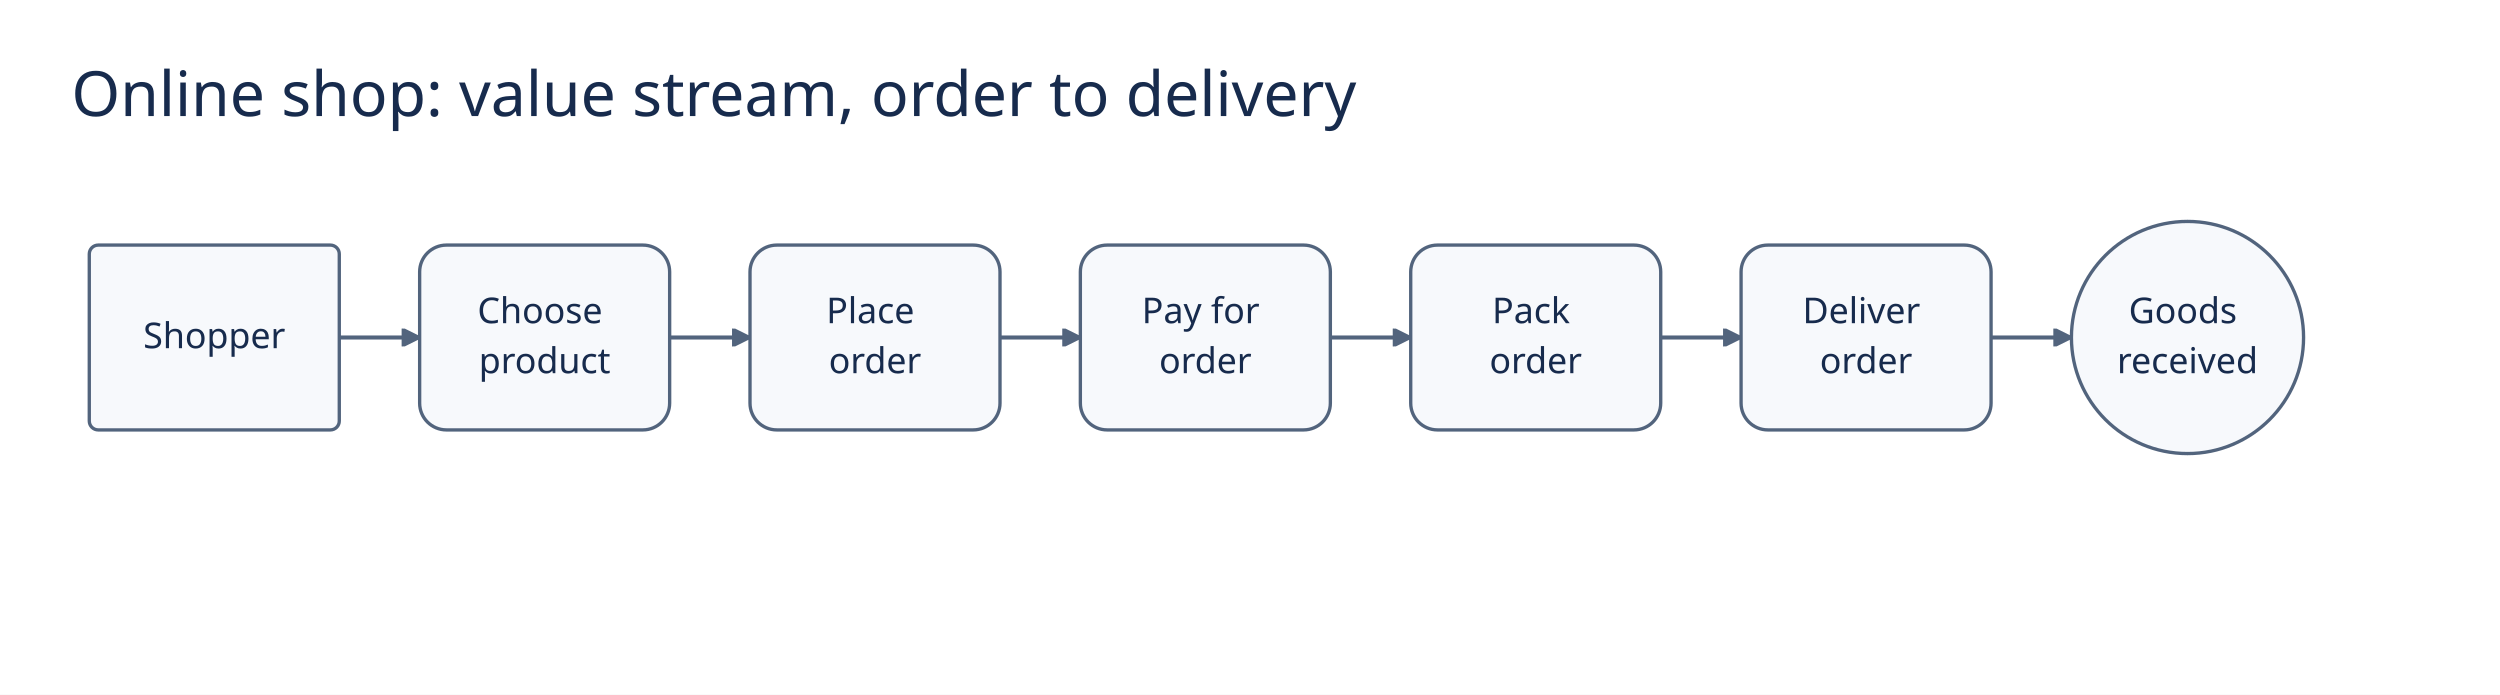
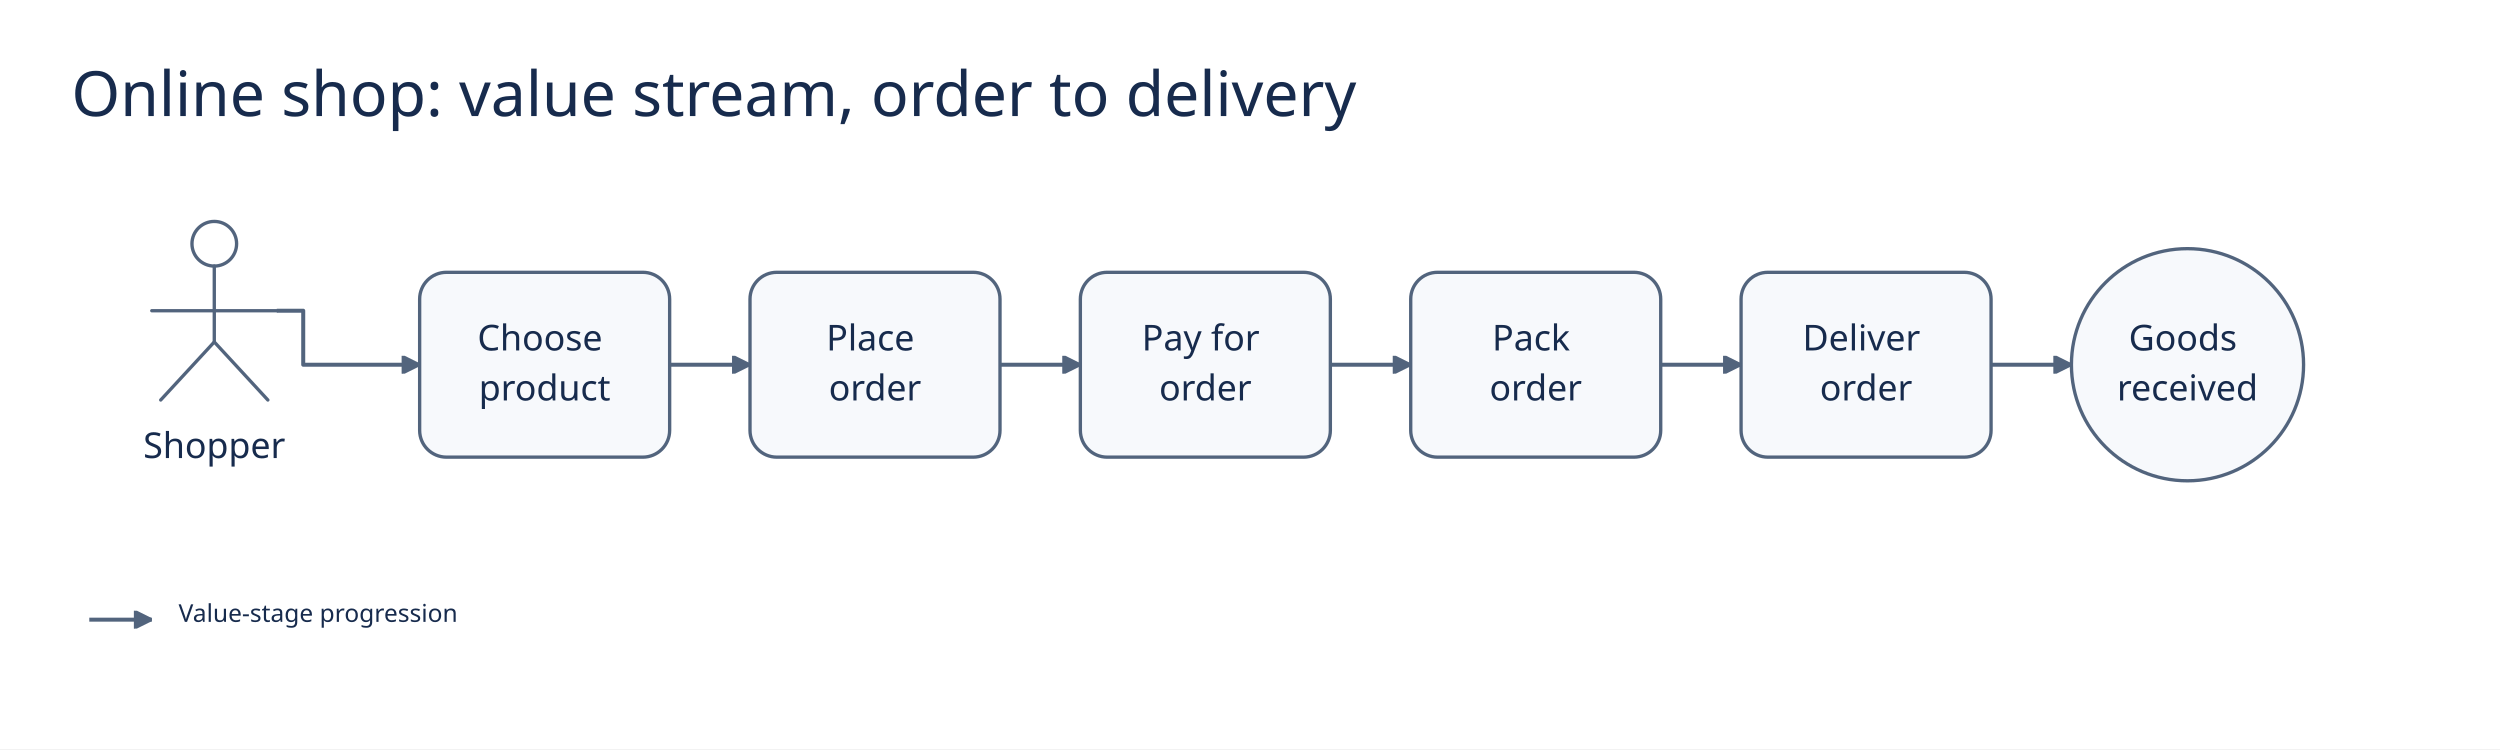
- <svg xmlns="http://www.w3.org/2000/svg" viewBox="0 0 1120 311.2" width="1120" height="311.2" lang="en" role="img" aria-labelledby="a2-en-document-title a2-en-document-desc" data-archatlas="0.1" data-measured-with="pillow">
+ <svg xmlns="http://www.w3.org/2000/svg" viewBox="0 0 1120 335.6" width="1120" height="335.6" lang="en" role="img" aria-labelledby="a2-en-document-title a2-en-document-desc" data-archatlas="0.1" data-measured-with="pillow">
  <defs>
    <marker id="a2-en-marker-peer-arrow" viewBox="0 0 10 10" refX="10" refY="5" markerWidth="8" markerHeight="8" markerUnits="userSpaceOnUse" orient="auto-start-reverse">
      <path d="M 0 0 L 10 5 L 0 10 Z" fill="#52647d" stroke="#52647d" stroke-width="1.5" />
    </marker>
    <marker id="a2-en-marker-peer-circle" viewBox="0 0 10 10" refX="5" refY="5" markerWidth="8" markerHeight="8" markerUnits="userSpaceOnUse">
      <circle cx="5" cy="5" r="3.5" fill="#ffffff" stroke="#52647d" stroke-width="1.5" />
    </marker>
  </defs>
-   <rect width="1120" height="311.2" fill="#ffffff" data-role="canvas" />
-   <rect id="a2-en-shape-node-who" data-id="who" data-role="node" data-parent="" data-kind="actor" fill="#f7f9fc" stroke="#52647d" stroke-width="1.5" data-box="40 109.8 112 82.8" x="40" y="109.8" width="112" height="82.8" rx="4" />
-   <rect id="a2-en-shape-node-s1" data-id="s1" data-role="node" data-parent="" data-kind="task" fill="#f7f9fc" stroke="#52647d" stroke-width="1.5" data-box="188 109.8 112 82.8" x="188" y="109.8" width="112" height="82.8" rx="12" />
-   <rect id="a2-en-shape-node-s2" data-id="s2" data-role="node" data-parent="" data-kind="task" fill="#f7f9fc" stroke="#52647d" stroke-width="1.5" data-box="336 109.8 112 82.8" x="336" y="109.8" width="112" height="82.8" rx="12" />
-   <rect id="a2-en-shape-node-s3" data-id="s3" data-role="node" data-parent="" data-kind="task" fill="#f7f9fc" stroke="#52647d" stroke-width="1.5" data-box="484 109.8 112 82.8" x="484" y="109.8" width="112" height="82.8" rx="12" />
-   <rect id="a2-en-shape-node-s4" data-id="s4" data-role="node" data-parent="" data-kind="task" fill="#f7f9fc" stroke="#52647d" stroke-width="1.5" data-box="632 109.8 112 82.8" x="632" y="109.8" width="112" height="82.8" rx="12" />
-   <rect id="a2-en-shape-node-s5" data-id="s5" data-role="node" data-parent="" data-kind="task" fill="#f7f9fc" stroke="#52647d" stroke-width="1.5" data-box="780 109.8 112 82.8" x="780" y="109.8" width="112" height="82.8" rx="12" />
-   <ellipse id="a2-en-shape-node-val" data-id="val" data-role="node" data-parent="" data-kind="event" fill="#f7f9fc" stroke="#52647d" stroke-width="1.5" data-box="928 99.2 104 104" cx="980" cy="151.2" rx="52" ry="52" />
-   <polyline id="a2-en-edge-edge-1" data-id="edge-1" data-role="edge" data-from="who" data-to="s1" data-kind="call" points="152,151.2 188,151.2" fill="none" stroke="#52647d" stroke-width="1.8" stroke-linejoin="round" marker-end="url(#a2-en-marker-peer-arrow)" />
-   <polyline id="a2-en-edge-edge-2" data-id="edge-2" data-role="edge" data-from="s1" data-to="s2" data-kind="call" points="300,151.2 336,151.2" fill="none" stroke="#52647d" stroke-width="1.8" stroke-linejoin="round" marker-end="url(#a2-en-marker-peer-arrow)" />
-   <polyline id="a2-en-edge-edge-3" data-id="edge-3" data-role="edge" data-from="s2" data-to="s3" data-kind="call" points="448,151.2 484,151.2" fill="none" stroke="#52647d" stroke-width="1.8" stroke-linejoin="round" marker-end="url(#a2-en-marker-peer-arrow)" />
-   <polyline id="a2-en-edge-edge-4" data-id="edge-4" data-role="edge" data-from="s3" data-to="s4" data-kind="call" points="596,151.2 632,151.2" fill="none" stroke="#52647d" stroke-width="1.8" stroke-linejoin="round" marker-end="url(#a2-en-marker-peer-arrow)" />
-   <polyline id="a2-en-edge-edge-5" data-id="edge-5" data-role="edge" data-from="s4" data-to="s5" data-kind="call" points="744,151.2 780,151.2" fill="none" stroke="#52647d" stroke-width="1.8" stroke-linejoin="round" marker-end="url(#a2-en-marker-peer-arrow)" />
-   <polyline id="a2-en-edge-edge-6" data-id="edge-6" data-role="edge" data-from="s5" data-to="val" data-kind="call" points="892,151.2 928,151.2" fill="none" stroke="#52647d" stroke-width="1.8" stroke-linejoin="round" marker-end="url(#a2-en-marker-peer-arrow)" />
+   <rect width="1120" height="335.6" fill="#ffffff" data-role="canvas" />
+   <g id="a2-en-shape-node-who" data-id="who" data-role="node" data-parent="" data-kind="actor" fill="none" stroke="#52647d" stroke-width="1.5" data-box="40 99.2 112 128.4" stroke-linecap="round">
+     <circle cx="96" cy="109.2" r="10" fill="#ffffff" />
+     <polyline points="96,119.2 96,153.2" />
+     <polyline points="68,139.2 124,139.2" />
+     <polyline points="72,179.2 96,153.2 120,179.2" />
+   </g>
+   <rect id="a2-en-shape-node-s1" data-id="s1" data-role="node" data-parent="" data-kind="task" fill="#f7f9fc" stroke="#52647d" stroke-width="1.5" data-box="188 122 112 82.8" x="188" y="122" width="112" height="82.8" rx="12" />
+   <rect id="a2-en-shape-node-s2" data-id="s2" data-role="node" data-parent="" data-kind="task" fill="#f7f9fc" stroke="#52647d" stroke-width="1.5" data-box="336 122 112 82.8" x="336" y="122" width="112" height="82.8" rx="12" />
+   <rect id="a2-en-shape-node-s3" data-id="s3" data-role="node" data-parent="" data-kind="task" fill="#f7f9fc" stroke="#52647d" stroke-width="1.5" data-box="484 122 112 82.8" x="484" y="122" width="112" height="82.8" rx="12" />
+   <rect id="a2-en-shape-node-s4" data-id="s4" data-role="node" data-parent="" data-kind="task" fill="#f7f9fc" stroke="#52647d" stroke-width="1.5" data-box="632 122 112 82.8" x="632" y="122" width="112" height="82.8" rx="12" />
+   <rect id="a2-en-shape-node-s5" data-id="s5" data-role="node" data-parent="" data-kind="task" fill="#f7f9fc" stroke="#52647d" stroke-width="1.5" data-box="780 122 112 82.8" x="780" y="122" width="112" height="82.8" rx="12" />
+   <ellipse id="a2-en-shape-node-val" data-id="val" data-role="node" data-parent="" data-kind="event" fill="#f7f9fc" stroke="#52647d" stroke-width="1.5" data-box="928 111.4 104 104" data-event-type="" cx="980" cy="163.4" rx="52" ry="52" />
+   <polyline id="a2-en-edge-edge-1" data-id="edge-1" data-role="edge" data-from="who" data-to="s1" data-kind="call" points="124,139.2 135.844,139.2 135.844,163.4 188,163.4" fill="none" stroke="#52647d" stroke-width="1.8" stroke-linejoin="round" marker-end="url(#a2-en-marker-peer-arrow)" />
+   <polyline id="a2-en-edge-edge-2" data-id="edge-2" data-role="edge" data-from="s1" data-to="s2" data-kind="call" points="300,163.4 336,163.4" fill="none" stroke="#52647d" stroke-width="1.8" stroke-linejoin="round" marker-end="url(#a2-en-marker-peer-arrow)" />
+   <polyline id="a2-en-edge-edge-3" data-id="edge-3" data-role="edge" data-from="s2" data-to="s3" data-kind="call" points="448,163.4 484,163.4" fill="none" stroke="#52647d" stroke-width="1.8" stroke-linejoin="round" marker-end="url(#a2-en-marker-peer-arrow)" />
+   <polyline id="a2-en-edge-edge-4" data-id="edge-4" data-role="edge" data-from="s3" data-to="s4" data-kind="call" points="596,163.4 632,163.4" fill="none" stroke="#52647d" stroke-width="1.8" stroke-linejoin="round" marker-end="url(#a2-en-marker-peer-arrow)" />
+   <polyline id="a2-en-edge-edge-5" data-id="edge-5" data-role="edge" data-from="s4" data-to="s5" data-kind="call" points="744,163.4 780,163.4" fill="none" stroke="#52647d" stroke-width="1.8" stroke-linejoin="round" marker-end="url(#a2-en-marker-peer-arrow)" />
+   <polyline id="a2-en-edge-edge-6" data-id="edge-6" data-role="edge" data-from="s5" data-to="val" data-kind="call" points="892,163.4 908,163.4 908,163.4 928,163.4" fill="none" stroke="#52647d" stroke-width="1.8" stroke-linejoin="round" marker-end="url(#a2-en-marker-peer-arrow)" />
+   <polyline id="a2-en-edge-legend-line-0" data-id="legend-line-0" data-role="edge" data-from="" data-to="" data-kind="legend" points="40,277.6 68,277.6" fill="none" stroke="#52647d" stroke-width="1.8" stroke-linejoin="round" marker-end="url(#a2-en-marker-peer-arrow)" />
  <text id="a2-en-text-title-figure-title" data-id="figure-title" data-role="title" data-owner="" x="32" y="52" font-size="28" font-family="&quot;Noto Sans&quot;, &quot;DejaVu Sans&quot;, &quot;Liberation Sans&quot;, &quot;Noto Sans CJK SC&quot;, sans-serif" text-anchor="start" fill="#172b4d" data-text-box="32 24 575.562 39.2">
    <tspan x="32" y="52">
      <tspan font-family="Noto Sans">Online shop: value stream, order to delivery</tspan>
    </tspan>
  </text>
-   <text id="a2-en-text-name-who-name" data-id="who-name" data-role="name" data-owner="who" x="96" y="156" font-size="16" font-family="&quot;Noto Sans&quot;, &quot;DejaVu Sans&quot;, &quot;Liberation Sans&quot;, &quot;Noto Sans CJK SC&quot;, sans-serif" text-anchor="middle" fill="#172b4d" data-text-box="64.156 140 63.688 22.4">
-     <tspan x="96" y="156">
+   <text id="a2-en-text-name-who-name" data-id="who-name" data-role="name" data-owner="who" x="96" y="205.2" font-size="16" font-family="&quot;Noto Sans&quot;, &quot;DejaVu Sans&quot;, &quot;Liberation Sans&quot;, &quot;Noto Sans CJK SC&quot;, sans-serif" text-anchor="middle" fill="#172b4d" data-text-box="64.156 189.2 63.688 22.4">
+     <tspan x="96" y="205.2">
      <tspan font-family="Noto Sans">Shopper</tspan>
    </tspan>
  </text>
-   <text id="a2-en-text-name-s1-name" data-id="s1-name" data-role="name" data-owner="s1" x="244" y="144.8" font-size="16" font-family="&quot;Noto Sans&quot;, &quot;DejaVu Sans&quot;, &quot;Liberation Sans&quot;, &quot;Noto Sans CJK SC&quot;, sans-serif" text-anchor="middle" fill="#172b4d" data-text-box="214.484 128.8 59.031 44.8">
-     <tspan x="244" y="144.8">
+   <text id="a2-en-text-name-s1-name" data-id="s1-name" data-role="name" data-owner="s1" x="244" y="157" font-size="16" font-family="&quot;Noto Sans&quot;, &quot;DejaVu Sans&quot;, &quot;Liberation Sans&quot;, &quot;Noto Sans CJK SC&quot;, sans-serif" text-anchor="middle" fill="#172b4d" data-text-box="214.484 141 59.031 44.8">
+     <tspan x="244" y="157">
      <tspan font-family="Noto Sans">Choose</tspan>
    </tspan>
-     <tspan x="244" y="167.2">
+     <tspan x="244" y="179.4">
      <tspan font-family="Noto Sans">product</tspan>
    </tspan>
  </text>
-   <text id="a2-en-text-name-s2-name" data-id="s2-name" data-role="name" data-owner="s2" x="392" y="144.8" font-size="16" font-family="&quot;Noto Sans&quot;, &quot;DejaVu Sans&quot;, &quot;Liberation Sans&quot;, &quot;Noto Sans CJK SC&quot;, sans-serif" text-anchor="middle" fill="#172b4d" data-text-box="371.266 128.8 41.469 44.8">
-     <tspan x="392" y="144.8">
+   <text id="a2-en-text-name-s2-name" data-id="s2-name" data-role="name" data-owner="s2" x="392" y="157" font-size="16" font-family="&quot;Noto Sans&quot;, &quot;DejaVu Sans&quot;, &quot;Liberation Sans&quot;, &quot;Noto Sans CJK SC&quot;, sans-serif" text-anchor="middle" fill="#172b4d" data-text-box="371.266 141 41.469 44.8">
+     <tspan x="392" y="157">
      <tspan font-family="Noto Sans">Place</tspan>
    </tspan>
-     <tspan x="392" y="167.2">
+     <tspan x="392" y="179.4">
      <tspan font-family="Noto Sans">order</tspan>
    </tspan>
  </text>
-   <text id="a2-en-text-name-s3-name" data-id="s3-name" data-role="name" data-owner="s3" x="540" y="144.8" font-size="16" font-family="&quot;Noto Sans&quot;, &quot;DejaVu Sans&quot;, &quot;Liberation Sans&quot;, &quot;Noto Sans CJK SC&quot;, sans-serif" text-anchor="middle" fill="#172b4d" data-text-box="513.617 128.8 52.766 44.8">
-     <tspan x="540" y="144.8">
+   <text id="a2-en-text-name-s3-name" data-id="s3-name" data-role="name" data-owner="s3" x="540" y="157" font-size="16" font-family="&quot;Noto Sans&quot;, &quot;DejaVu Sans&quot;, &quot;Liberation Sans&quot;, &quot;Noto Sans CJK SC&quot;, sans-serif" text-anchor="middle" fill="#172b4d" data-text-box="513.617 141 52.766 44.8">
+     <tspan x="540" y="157">
      <tspan font-family="Noto Sans">Pay for</tspan>
    </tspan>
-     <tspan x="540" y="167.2">
+     <tspan x="540" y="179.4">
      <tspan font-family="Noto Sans">order</tspan>
    </tspan>
  </text>
-   <text id="a2-en-text-name-s4-name" data-id="s4-name" data-role="name" data-owner="s4" x="688" y="144.8" font-size="16" font-family="&quot;Noto Sans&quot;, &quot;DejaVu Sans&quot;, &quot;Liberation Sans&quot;, &quot;Noto Sans CJK SC&quot;, sans-serif" text-anchor="middle" fill="#172b4d" data-text-box="667.266 128.8 41.469 44.8">
-     <tspan x="688" y="144.8">
+   <text id="a2-en-text-name-s4-name" data-id="s4-name" data-role="name" data-owner="s4" x="688" y="157" font-size="16" font-family="&quot;Noto Sans&quot;, &quot;DejaVu Sans&quot;, &quot;Liberation Sans&quot;, &quot;Noto Sans CJK SC&quot;, sans-serif" text-anchor="middle" fill="#172b4d" data-text-box="667.266 141 41.469 44.8">
+     <tspan x="688" y="157">
      <tspan font-family="Noto Sans">Pack</tspan>
    </tspan>
-     <tspan x="688" y="167.2">
+     <tspan x="688" y="179.4">
      <tspan font-family="Noto Sans">order</tspan>
    </tspan>
  </text>
-   <text id="a2-en-text-name-s5-name" data-id="s5-name" data-role="name" data-owner="s5" x="836" y="144.8" font-size="16" font-family="&quot;Noto Sans&quot;, &quot;DejaVu Sans&quot;, &quot;Liberation Sans&quot;, &quot;Noto Sans CJK SC&quot;, sans-serif" text-anchor="middle" fill="#172b4d" data-text-box="809.633 128.8 52.734 44.8">
-     <tspan x="836" y="144.8">
+   <text id="a2-en-text-name-s5-name" data-id="s5-name" data-role="name" data-owner="s5" x="836" y="157" font-size="16" font-family="&quot;Noto Sans&quot;, &quot;DejaVu Sans&quot;, &quot;Liberation Sans&quot;, &quot;Noto Sans CJK SC&quot;, sans-serif" text-anchor="middle" fill="#172b4d" data-text-box="809.633 141 52.734 44.8">
+     <tspan x="836" y="157">
      <tspan font-family="Noto Sans">Deliver</tspan>
    </tspan>
-     <tspan x="836" y="167.2">
+     <tspan x="836" y="179.4">
      <tspan font-family="Noto Sans">order</tspan>
    </tspan>
  </text>
-   <text id="a2-en-text-name-val-name" data-id="val-name" data-role="name" data-owner="val" x="980" y="144.8" font-size="16" font-family="&quot;Noto Sans&quot;, &quot;DejaVu Sans&quot;, &quot;Liberation Sans&quot;, &quot;Noto Sans CJK SC&quot;, sans-serif" text-anchor="middle" fill="#172b4d" data-text-box="948.414 128.8 63.172 44.8">
-     <tspan x="980" y="144.8">
+   <text id="a2-en-text-name-val-name" data-id="val-name" data-role="name" data-owner="val" x="980" y="157" font-size="16" font-family="&quot;Noto Sans&quot;, &quot;DejaVu Sans&quot;, &quot;Liberation Sans&quot;, &quot;Noto Sans CJK SC&quot;, sans-serif" text-anchor="middle" fill="#172b4d" data-text-box="948.414 141 63.172 44.8">
+     <tspan x="980" y="157">
      <tspan font-family="Noto Sans">Goods</tspan>
    </tspan>
-     <tspan x="980" y="167.2">
+     <tspan x="980" y="179.4">
      <tspan font-family="Noto Sans">received</tspan>
    </tspan>
  </text>
+   <text id="a2-en-text-legend-legend-0" data-id="legend-0" data-role="legend" data-owner="" x="80" y="278.6" font-size="11" font-family="&quot;Noto Sans&quot;, &quot;DejaVu Sans&quot;, &quot;Liberation Sans&quot;, &quot;Noto Sans CJK SC&quot;, sans-serif" text-anchor="start" fill="#172b4d" data-text-box="80 267.6 125.047 15.4">
+     <tspan x="80" y="278.6">
+       <tspan font-family="Noto Sans">Value-stage progression</tspan>
+     </tspan>
+   </text>
</svg>
